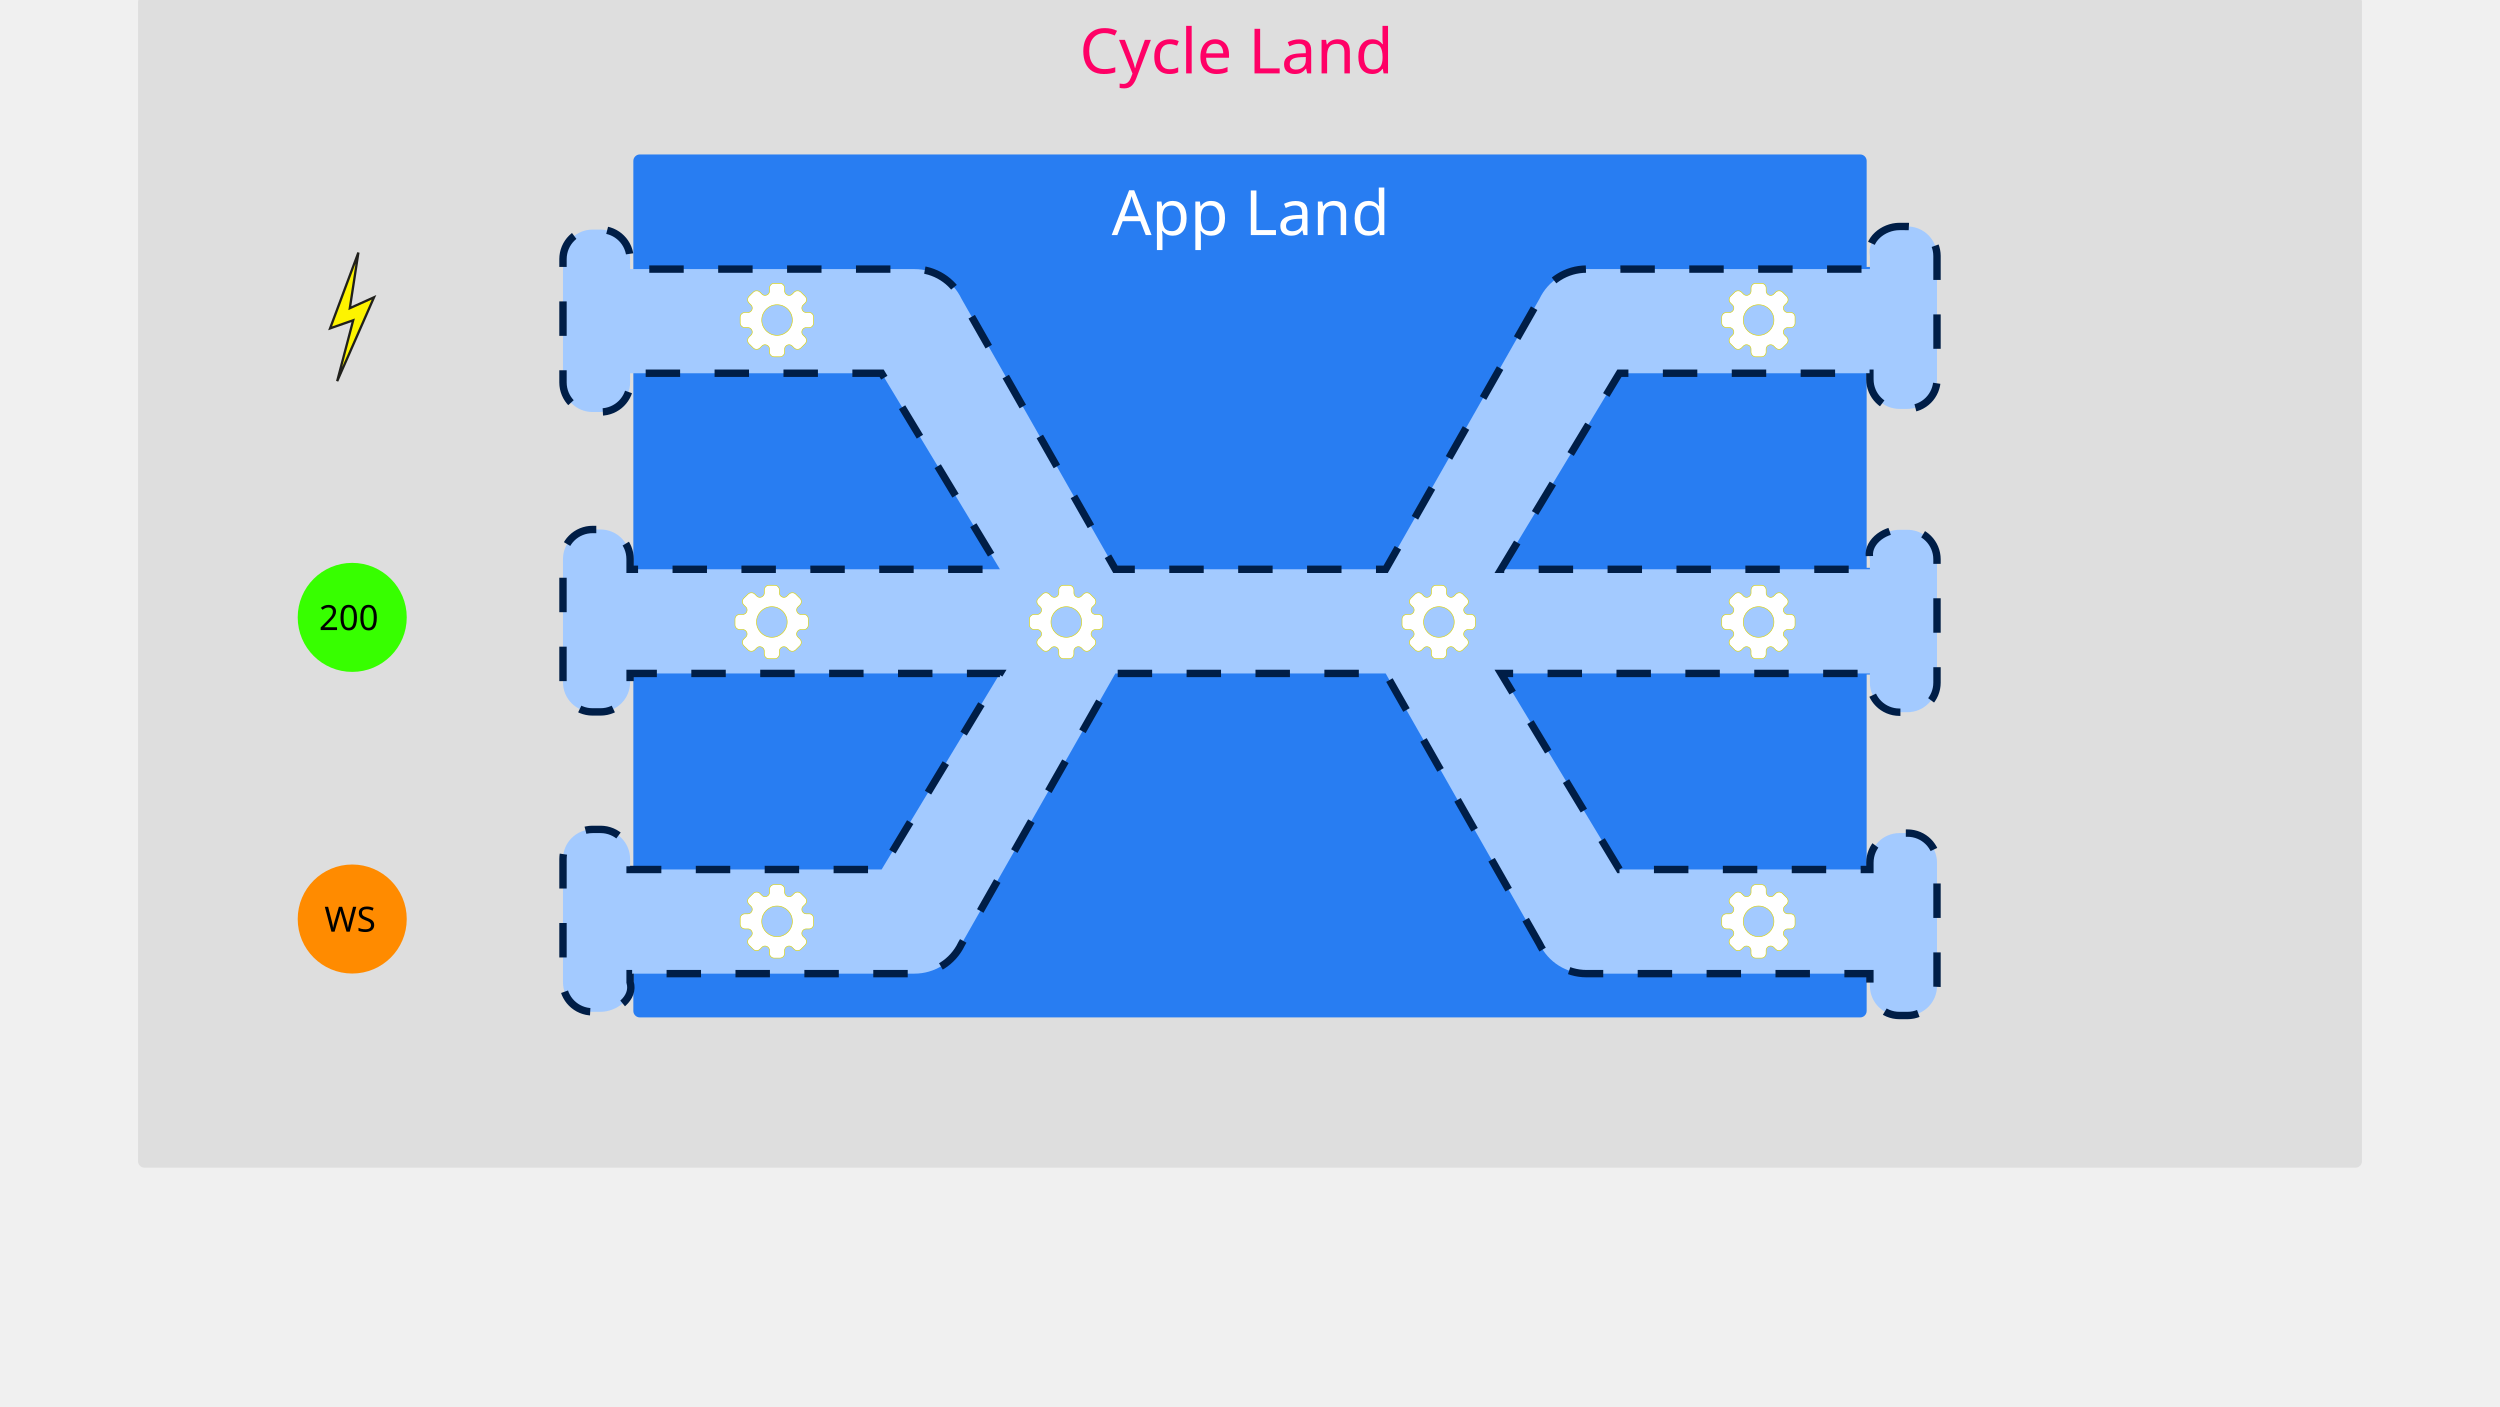
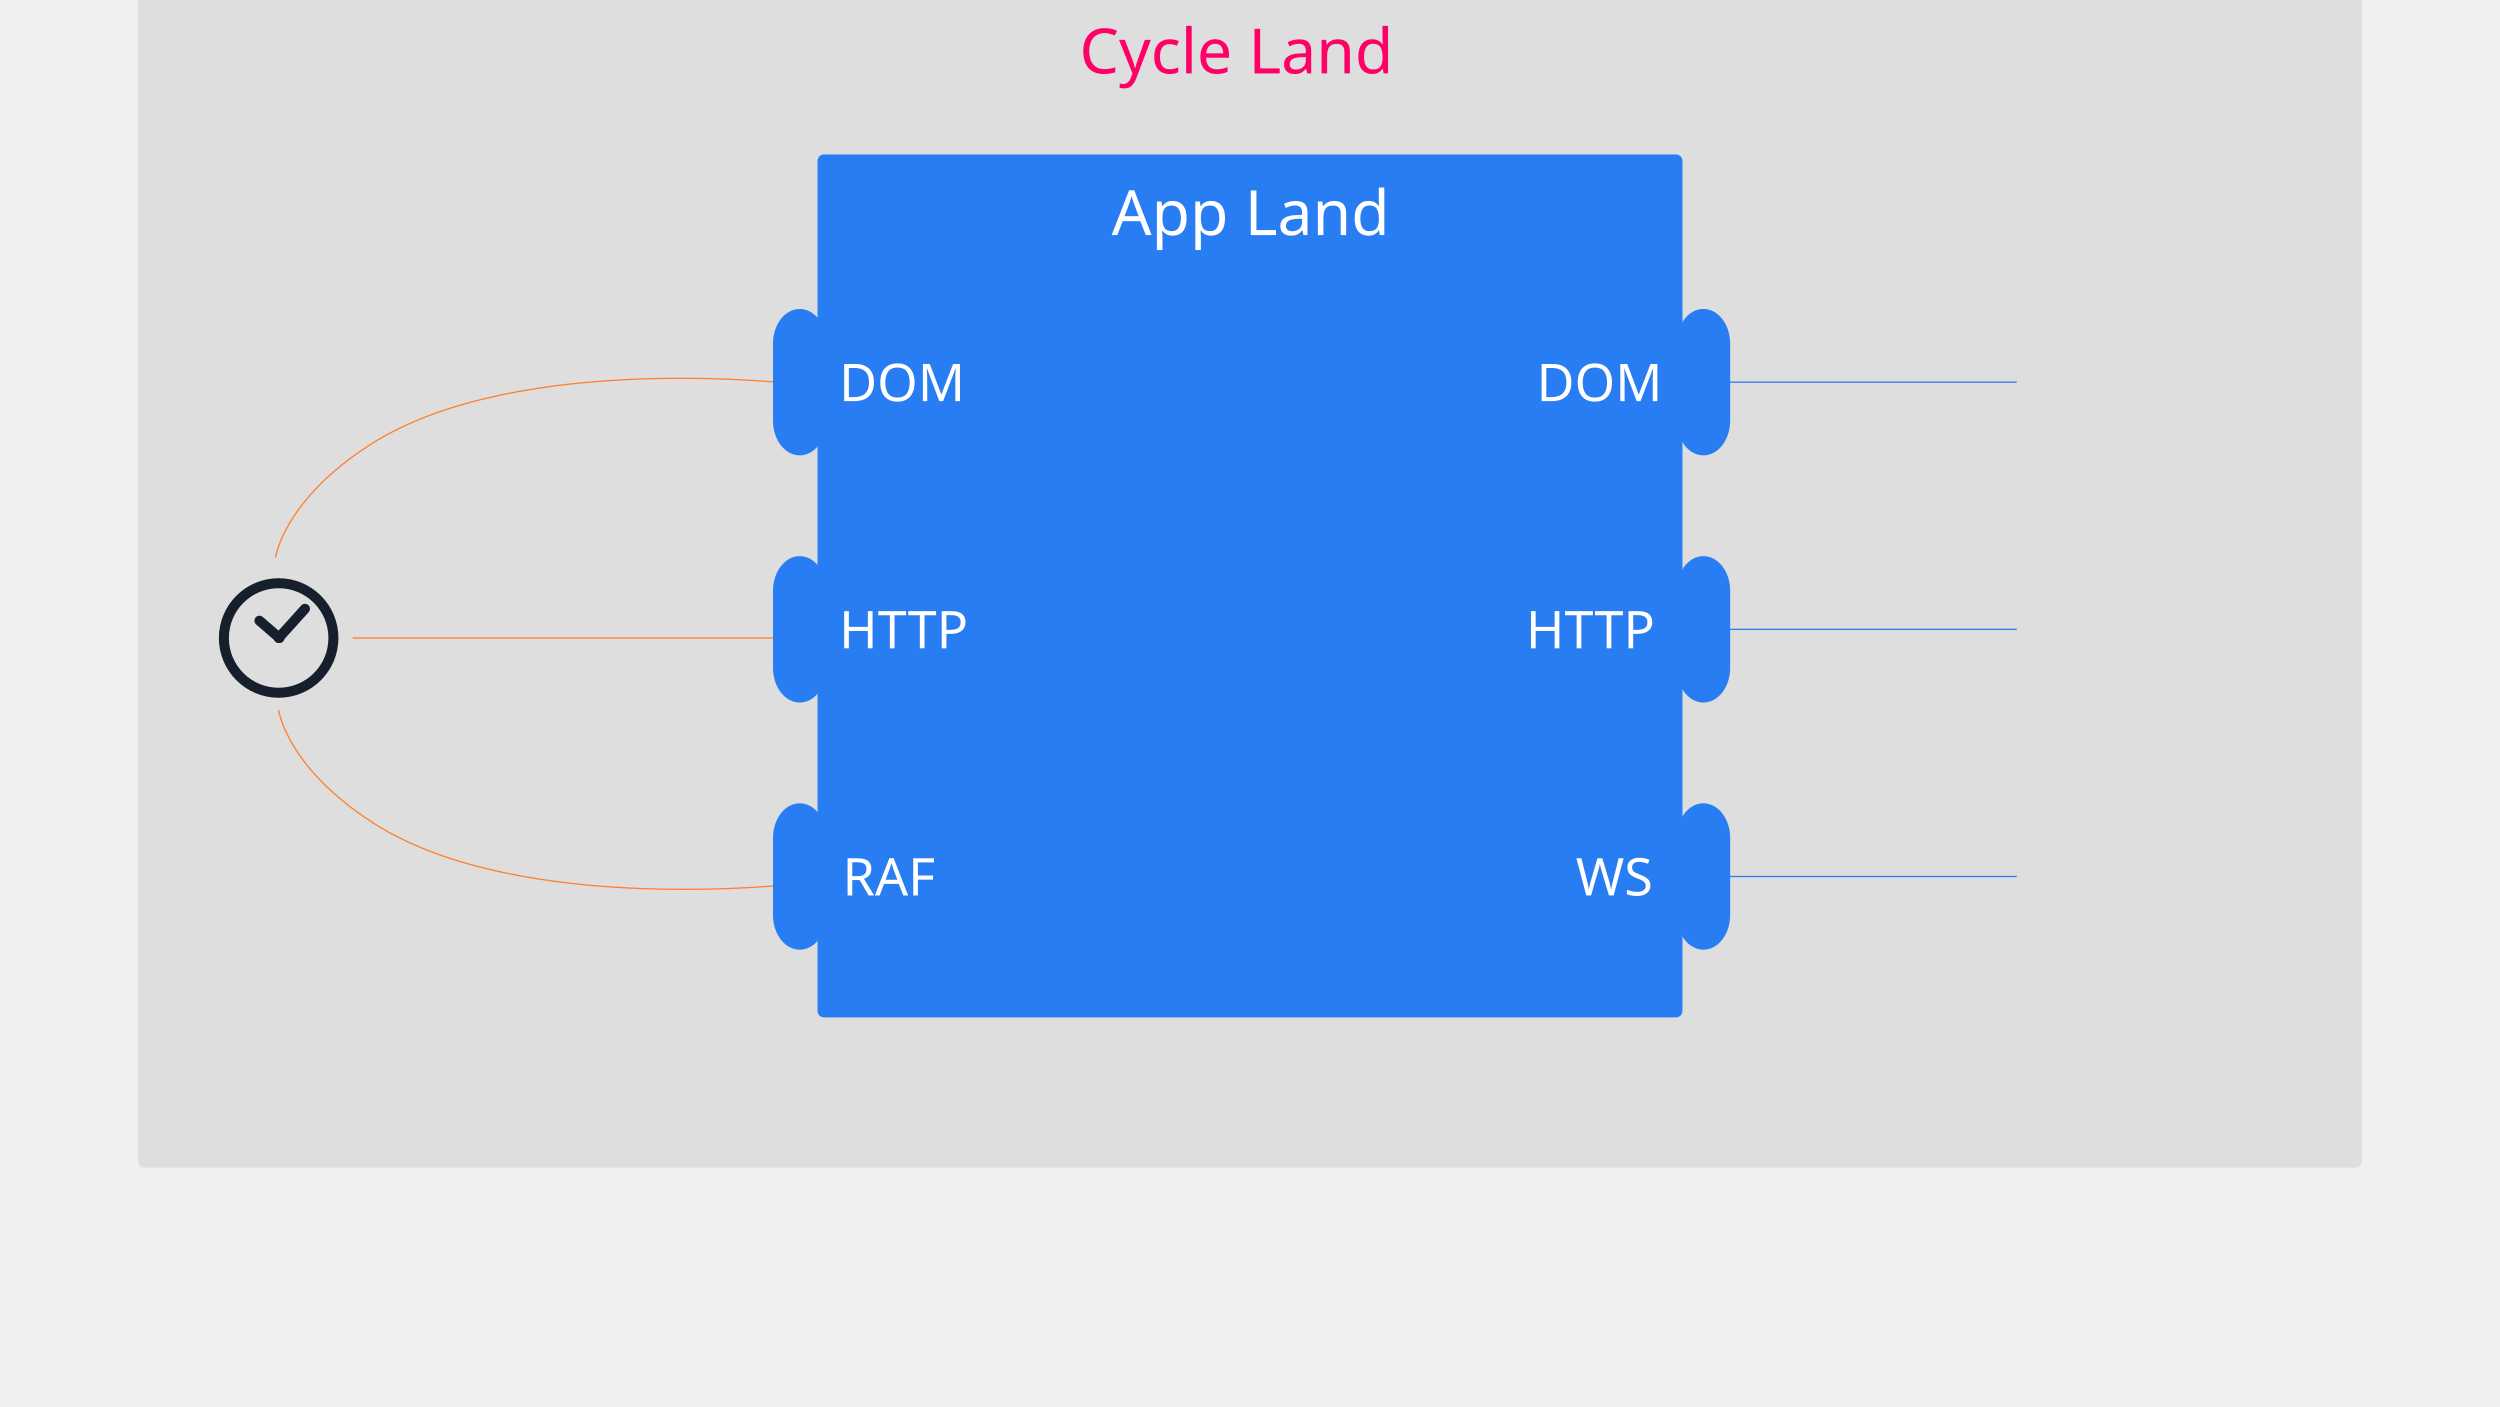
- <svg xmlns="http://www.w3.org/2000/svg" xmlns:xlink="http://www.w3.org/1999/xlink" width="1920" height="1080" viewBox="0 0 508 285.75" id="svg8">
+ <svg xmlns="http://www.w3.org/2000/svg" width="1920" height="1080" viewBox="0 0 508 285.75" id="svg8" version="1.1">
+   <defs id="defs7631" />
  <style id="style4586">.appland{stroke-width:1;fill:#287df2;fill-opacity:1}.fwland{stroke-opacity:1;fill-opacity:1;stroke:none;fill:#dedede}.component{stroke-dasharray:7,7;stroke-dashoffset:0;stroke-width:1.5;stroke-linecap:butt;stroke:#001e47;fill:#a3caff}</style>
-   <rect ry="1.323" y="-.852" x="28.046" height="238.125" width="451.908" id="rect6122" class="fwland" fill="#dedede" stroke-width="1.323" />
-   <path id="path6186" class="hidden in-ev" d="M72.825 51.317L67.078 66.72l4.688-1.638-3.252 12.372 7.487-17.043-4.916 2.212z" fill="#fdf400" fill-rule="evenodd" stroke="#20201c" stroke-width=".475" />
-   <g id="g9665" class="hidden in-http">
-     <circle id="path6190" cx="71.572" cy="125.453" r="11.078" fill="#37ff00" stroke-width="14.111" stroke-linejoin="round" />
-     <text style="line-height:4.41px" x="64.811" y="128.022" id="text6194" font-weight="400" font-size="7.056" font-family="sans-serif" letter-spacing="0" word-spacing="0" stroke-width=".176">
-       <tspan id="tspan6192" x="64.811" y="128.022">200</tspan>
-     </text>
-   </g>
+   <rect ry="1.323" y="-.852" x="28.046" height="238.125" width="451.908" id="rect6122" class="fwland" stroke-width="1.323" fill="#dedede" />
  <text style="line-height:6.615px" x="219.345" y="14.915" id="text6126" font-weight="400" font-size="10.583" font-family="sans-serif" letter-spacing="0" word-spacing="0" fill="#f06" stroke-width=".265">
    <tspan id="tspan6124" x="219.345" y="14.915" font-size="12.7">Cycle Land</tspan>
  </text>
-   <rect class="appland" id="rect6128" width="250.61" height="175.357" x="128.695" y="31.384" ry="1.323" fill="#287df2" />
+   <rect class="appland" id="rect6128" width="175.754" height="175.357" x="166.123" y="31.384" ry="1.323" style="fill:#287df2;stroke-width:0.837" />
  <text style="line-height:6.615px" x="225.891" y="47.765" id="text6132" font-weight="400" font-size="10.583" font-family="sans-serif" letter-spacing="0" word-spacing="0" fill="#fff" stroke-width=".265">
    <tspan id="tspan6130" x="225.891" y="47.765" font-size="12.7">App Land</tspan>
  </text>
-   <g id="g9649" class="out-http out-ev out-ws">
-     <rect id="rect6176" width="47.604" height="21.693" x="345.34" y="115.374" ry="1.323" class="side-effect" fill="#287df2" stroke-width="1.323" stroke-linecap="square" stroke-linejoin="round" paint-order="stroke fill markers" />
-     <text id="text6180" y="129.816" x="354.26" style="line-height:6.615px" font-weight="400" font-size="10.583" font-family="sans-serif" letter-spacing="0" word-spacing="0" fill="#fff" stroke-width="1.323" stroke-linecap="square" paint-order="stroke fill markers">
-       <tspan style="line-height:1.72px" y="129.816" x="354.26" id="tspan6178" font-size="9.878" paint-order="stroke fill markers">VDOM</tspan>
-     </text>
-   </g>
-   <g id="g9641" class="out-ev">
-     <rect class="side-effect" ry="1.323" y="54.236" x="345.34" height="21.693" width="47.604" id="rect6156" fill="#287df2" stroke-width="1.323" stroke-linecap="square" stroke-linejoin="round" paint-order="stroke fill markers" />
-     <text style="line-height:6.615px" x="356.182" y="68.679" id="text6160" font-weight="400" font-size="10.583" font-family="sans-serif" letter-spacing="0" word-spacing="0" fill="#fff" stroke-width="1.323" stroke-linecap="square" paint-order="stroke fill markers">
-       <tspan id="tspan6158" x="356.182" y="68.679" style="line-height:1.72px" font-size="9.878" paint-order="stroke fill markers">HTTP</tspan>
-     </text>
-   </g>
-   <g id="g9657" class="out-ev">
-     <rect id="rect6166" width="47.604" height="21.693" x="345.34" y="176.511" ry="1.323" class="side-effect" fill="#287df2" stroke-width="1.323" stroke-linecap="square" stroke-linejoin="round" paint-order="stroke fill markers" />
-     <text id="text6170" y="190.953" x="361.237" style="line-height:6.615px" font-weight="400" font-size="10.583" font-family="sans-serif" letter-spacing="0" word-spacing="0" fill="#fff" stroke-width="1.323" stroke-linecap="square" paint-order="stroke fill markers">
-       <tspan style="line-height:1.72px" y="190.953" x="361.237" id="tspan6168" font-size="9.878" paint-order="stroke fill markers">WS</tspan>
-     </text>
-   </g>
-   <g id="g9673" class="hidden in-ws">
-     <circle r="11.078" cy="186.746" cx="71.572" id="circle6196" fill="#ff8b00" stroke-width="14.111" stroke-linejoin="round" />
-     <text style="line-height:6.615px" x="65.926" y="189.314" id="text6200" font-weight="400" font-size="10.583" font-family="sans-serif" letter-spacing="0" word-spacing="0" stroke-width=".265">
-       <tspan id="tspan6198" x="65.926" y="189.314" font-size="7.056">WS</tspan>
-     </text>
-   </g>
-   <path id="path6090" d="M385.975 46.019c-3.33 0-6.662 2.745-6.01 6.01v2.65h-57.58c-4.08 0-7.796 2.345-9.552 6.027l-31.266 54.972H226.64l-31.266-54.972a10.584 10.584 0 0 0-9.552-6.027h-57.787v-2.018c0-3.33-2.68-6.01-6.01-6.01h-1.616c-3.33 0-6.01 2.68-6.01 6.01v25.05c0 3.33 2.68 6.01 6.01 6.01h1.616c3.33 0 6.01-2.68 6.01-6.01v-1.866h51.109l24.045 39.833h-75.154v-2.076c0-3.329-2.68-6.01-6.01-6.01h-1.616a5.997 5.997 0 0 0-6.01 6.01v25.05c0 3.33 2.68 6.01 6.01 6.01h1.616c3.33 0 6.01-2.68 6.01-6.01v-1.808h75.154l-24.045 39.835h-51.11v-2.135c0-3.33-2.68-6.01-6.01-6.01h-1.615c-3.33 0-6.01 2.68-6.01 6.01v25.05c0 3.33 2.68 6.01 6.01 6.01h1.616c3.33 0 6.974-2.823 6.01-6.01v-1.75h57.787a10.58 10.58 0 0 0 9.552-6.027l31.266-54.973h54.926l31.266 54.973a10.584 10.584 0 0 0 9.552 6.028h57.58v2.498c0 3.33 2.68 6.01 6.01 6.01h1.615c3.33 0 6.01-2.68 6.01-6.01v-25.05c0-3.33-2.68-6.01-6.01-6.01h-1.615c-3.33 0-6.01 2.68-6.01 6.01v1.386h-50.902l-24.045-39.835h74.947v1.867c0 3.33 2.68 6.01 6.01 6.01h1.615c3.33 0 6.01-2.68 6.01-6.01v-25.05c0-3.33-2.68-6.01-6.01-6.01h-1.615c-3.33 0-6.855 2.79-6.01 6.01v2.017h-74.947l24.045-39.833h50.902v1.234c0 3.33 2.68 6.01 6.01 6.01h1.615c3.33 0 6.01-2.68 6.01-6.01V52.03c0-3.33-2.68-6.01-6.01-6.01z" fill="#a3caff" stroke="#001e47" stroke-width="1.5" stroke-dasharray="7,7" />
  <style id="style4585" />
  <path id="use9611" d="M96.462-31.52h-.591c-.482 0-.886-.416-.886-.91a.85.85 0 0 1 .291-.64l.381-.374a.955.955 0 0 0 0-1.356l-.867-.86a.974.974 0 0 0-.68-.271.981.981 0 0 0-.68.272l-.365.365a.878.878 0 0 1-.661.3c-.497 0-.913-.405-.913-.883v-.594c0-.525-.424-.976-.953-.976h-1.181c-.529 0-.948.447-.948.976v.59c0 .478-.416.883-.914.883a.869.869 0 0 1-.645-.288l-.377-.373a.958.958 0 0 0-.68-.272.981.981 0 0 0-.68.272l-.875.855a.957.957 0 0 0 0 1.352l.366.366a.88.88 0 0 1 .303.657c0 .497-.404.91-.886.91h-.591c-.533 0-.98.415-.98.943v1.182c0 .525.447.944.98.944h.59c.483 0 .887.416.887.91a.88.88 0 0 1-.303.657l-.366.361a.957.957 0 0 0 0 1.353l.867.863a.958.958 0 0 0 .68.272.981.981 0 0 0 .68-.272l.377-.374a.863.863 0 0 1 .646-.287c.497 0 .913.404.913.882v.59c0 .525.42.976.952.976h1.182c.528 0 .948-.447.948-.975v-.591c0-.478.416-.882.913-.882.249 0 .482.109.661.3l.365.364a.981.981 0 0 0 .68.272.981.981 0 0 0 .68-.272l.867-.862a.962.962 0 0 0 0-1.357l-.38-.373a.857.857 0 0 1-.292-.641c0-.498.404-.91.886-.91h.59c.53 0 .906-.416.906-.944v-1.185c.008-.53-.369-.945-.897-.945zm-3.409 1.535a3.108 3.108 0 1 1-6.218 0 3.108 3.108 0 1 1 6.218 0z" fill="#fff" stroke="#d9d20d" stroke-width=".129" />
-   <use xlink:href="#use9611" id="use9619" transform="translate(67.954 95.018)" width="100%" height="100%" class="function-ev-1 hidden" />
-   <use height="100%" width="100%" transform="translate(66.896 156.375)" id="use9621" xlink:href="#use9611" class="function-http-1 hidden" />
-   <use xlink:href="#use9611" id="use9623" transform="translate(67.954 217.203)" width="100%" height="100%" class="function-ws-1 hidden" />
-   <use class="function-http-2 function-ev-2 function-ws-2 hidden" xlink:href="#use9611" id="use9625" transform="translate(126.732 156.375)" width="100%" height="100%" />
-   <use height="100%" width="100%" transform="translate(202.443 156.375)" id="use9627" xlink:href="#use9611" class="function-http-3 function-ev-3 function-ws-3 hidden" />
-   <use class="function-http-4 function-ev-4 function-ws-4 hidden" xlink:href="#use9611" id="use9629" transform="translate(267.401 156.375)" width="100%" height="100%" />
-   <use height="100%" width="100%" transform="translate(267.401 95.018)" id="use9631" xlink:href="#use9611" class="function-ev-4 hidden" />
-   <use class="function-ev-4 hidden" xlink:href="#use9611" id="use9633" transform="translate(267.401 217.203)" width="100%" height="100%" />
+   <text xml:space="preserve" style="font-style:normal;font-weight:normal;font-size:10.583px;line-height:6.615px;font-family:sans-serif;letter-spacing:0px;word-spacing:0px;fill:#ffffff;fill-opacity:1;stroke:none;stroke-width:0.265px;stroke-linecap:butt;stroke-linejoin:miter;stroke-opacity:1" x="170.507" y="81.508" id="text8228">
+     <tspan id="tspan8226" x="170.507" y="81.508" style="fill:#ffffff;stroke-width:0.265px">DOM</tspan>
+   </text>
+   <text xml:space="preserve" style="font-style:normal;font-weight:normal;font-size:10.583px;line-height:6.615px;font-family:sans-serif;letter-spacing:0px;word-spacing:0px;fill:#ffffff;fill-opacity:1;stroke:none;stroke-width:0.265px;stroke-linecap:butt;stroke-linejoin:miter;stroke-opacity:1" x="170.507" y="131.737" id="text8236">
+     <tspan id="tspan8234" x="170.507" y="131.737" style="fill:#ffffff;stroke-width:0.265px">HTTP</tspan>
+   </text>
+   <text id="text8240" y="181.956" x="171.194" style="font-style:normal;font-weight:normal;font-size:10.583px;line-height:6.615px;font-family:sans-serif;letter-spacing:0px;word-spacing:0px;fill:#ffffff;fill-opacity:1;stroke:none;stroke-width:0.265px;stroke-linecap:butt;stroke-linejoin:miter;stroke-opacity:1" xml:space="preserve">
+     <tspan style="fill:#ffffff;stroke-width:0.265px" y="181.956" x="171.194" id="tspan8238">RAF</tspan>
+   </text>
+   <text id="text8246" y="81.508" x="312.222" style="font-style:normal;font-weight:normal;font-size:10.583px;line-height:6.615px;font-family:sans-serif;letter-spacing:0px;word-spacing:0px;fill:#ffffff;fill-opacity:1;stroke:none;stroke-width:0.265px;stroke-linecap:butt;stroke-linejoin:miter;stroke-opacity:1" xml:space="preserve">
+     <tspan style="fill:#ffffff;stroke-width:0.265px" y="81.508" x="312.222" id="tspan8244">DOM</tspan>
+   </text>
+   <text id="text8254" y="131.737" x="310.062" style="font-style:normal;font-weight:normal;font-size:10.583px;line-height:6.615px;font-family:sans-serif;letter-spacing:0px;word-spacing:0px;fill:#ffffff;fill-opacity:1;stroke:none;stroke-width:0.265px;stroke-linecap:butt;stroke-linejoin:miter;stroke-opacity:1" xml:space="preserve">
+     <tspan style="fill:#ffffff;stroke-width:0.265px" y="131.737" x="310.062" id="tspan8252">HTTP</tspan>
+   </text>
+   <text xml:space="preserve" style="font-style:normal;font-weight:normal;font-size:10.583px;line-height:6.615px;font-family:sans-serif;letter-spacing:0px;word-spacing:0px;fill:#ffffff;fill-opacity:1;stroke:none;stroke-width:0.265px;stroke-linecap:butt;stroke-linejoin:miter;stroke-opacity:1" x="320.206" y="181.956" id="text8258">
+     <tspan id="tspan8256" x="320.206" y="181.956" style="fill:#ffffff;stroke-width:0.265px">WS</tspan>
+   </text>
+   <path class="stream lf" id="path8268" d="m 55.982,113.324 c 0,0 1.564,-11.687 19.399,-23.069 30.043,-19.173 87.447,-12.12 87.447,-12.12" style="fill:none;fill-rule:evenodd;stroke:#ff7f2a;stroke-width:0.265;stroke-linecap:butt;stroke-linejoin:miter;stroke-miterlimit:4;stroke-dasharray:none;stroke-opacity:1" />
+   <path class="stream lf" id="path8270" d="m 71.657,129.639 91.171,0" style="fill:none;fill-rule:evenodd;stroke:#ff7f2a;stroke-width:0.265;stroke-linecap:butt;stroke-linejoin:miter;stroke-opacity:1;stroke-miterlimit:4;stroke-dasharray:none" />
+   <path class="stream lf" id="path8274" d="m 347.091,77.656 h 62.7" style="fill:none;fill-rule:evenodd;stroke:#287df2;stroke-width:0.265px;stroke-linecap:butt;stroke-linejoin:miter;stroke-opacity:1" />
+   <path class="stream vlf" id="path8276" d="m 347.091,127.88 h 62.7" style="fill:none;fill-rule:evenodd;stroke:#287df2;stroke-width:0.265px;stroke-linecap:butt;stroke-linejoin:miter;stroke-opacity:1" />
+   <path style="fill:none;fill-rule:evenodd;stroke:#287df2;stroke-width:0.265px;stroke-linecap:butt;stroke-linejoin:miter;stroke-opacity:1" d="m 347.091,178.104 h 62.7" id="path8260" class="stream" />
+   <rect style="fill:#287df2;fill-opacity:1;fill-rule:nonzero;stroke:none;stroke-width:2.139;stroke-linecap:round;stroke-linejoin:round;stroke-miterlimit:4;stroke-dasharray:none;stroke-dashoffset:0;stroke-opacity:1;paint-order:stroke fill markers" id="rect8224" width="10.877" height="29.751" x="157.071" y="62.78" ry="7.038" />
+   <rect ry="7.038" y="113.004" x="157.071" height="29.751" width="10.877" id="rect8230" style="fill:#287df2;fill-opacity:1;fill-rule:nonzero;stroke:none;stroke-width:2.139;stroke-linecap:round;stroke-linejoin:round;stroke-miterlimit:4;stroke-dasharray:none;stroke-dashoffset:0;stroke-opacity:1;paint-order:stroke fill markers" />
+   <path style="fill:none;fill-rule:evenodd;stroke:#ff7f2a;stroke-width:0.265;stroke-linecap:butt;stroke-linejoin:miter;stroke-miterlimit:4;stroke-dasharray:none;stroke-opacity:1" d="m 56.61,144.264 c 0,0 1.564,11.687 19.399,23.069 30.043,19.173 87.447,12.12 87.447,12.12" id="path9455" class="stream" />
+   <rect style="fill:#287df2;fill-opacity:1;fill-rule:nonzero;stroke:none;stroke-width:2.139;stroke-linecap:round;stroke-linejoin:round;stroke-miterlimit:4;stroke-dasharray:none;stroke-dashoffset:0;stroke-opacity:1;paint-order:stroke fill markers" id="rect8232" width="10.877" height="29.751" x="157.071" y="163.229" ry="7.038" />
+   <rect ry="7.038" y="62.78" x="340.693" height="29.751" width="10.877" id="rect8242" style="fill:#287df2;fill-opacity:1;fill-rule:nonzero;stroke:none;stroke-width:2.139;stroke-linecap:round;stroke-linejoin:round;stroke-miterlimit:4;stroke-dasharray:none;stroke-dashoffset:0;stroke-opacity:1;paint-order:stroke fill markers" />
+   <rect style="fill:#287df2;fill-opacity:1;fill-rule:nonzero;stroke:none;stroke-width:2.139;stroke-linecap:round;stroke-linejoin:round;stroke-miterlimit:4;stroke-dasharray:none;stroke-dashoffset:0;stroke-opacity:1;paint-order:stroke fill markers" id="rect8248" width="10.877" height="29.751" x="340.693" y="113.004" ry="7.038" />
+   <rect ry="7.038" y="163.229" x="340.693" height="29.751" width="10.877" id="rect8250" style="fill:#287df2;fill-opacity:1;fill-rule:nonzero;stroke:none;stroke-width:2.139;stroke-linecap:round;stroke-linejoin:round;stroke-miterlimit:4;stroke-dasharray:none;stroke-dashoffset:0;stroke-opacity:1;paint-order:stroke fill markers" />
+   <g style="stroke:#161f2b;stroke-width:3.969;stroke-linecap:round;stroke-opacity:1" transform="matrix(0.5129917,0,0,0.5129917,-15.16332,58.17122)" id="g4505">
+     <circle style="fill:none;stroke:#161f2b;stroke-opacity:1;paint-order:stroke fill markers" r="21.694" cy="139.316" cx="139.935" id="circle4499" />
+     <path style="fill:none;stroke:#161f2b;stroke-opacity:1" class="time-min" d="m 139.935,139.316 10.419,-11.564" id="path4501" />
+     <path style="fill:none;stroke:#161f2b;stroke-opacity:1" class="time-hour" d="m 140.269,139.316 -7.941,-6.844" id="path4503" />
+   </g>
</svg>
